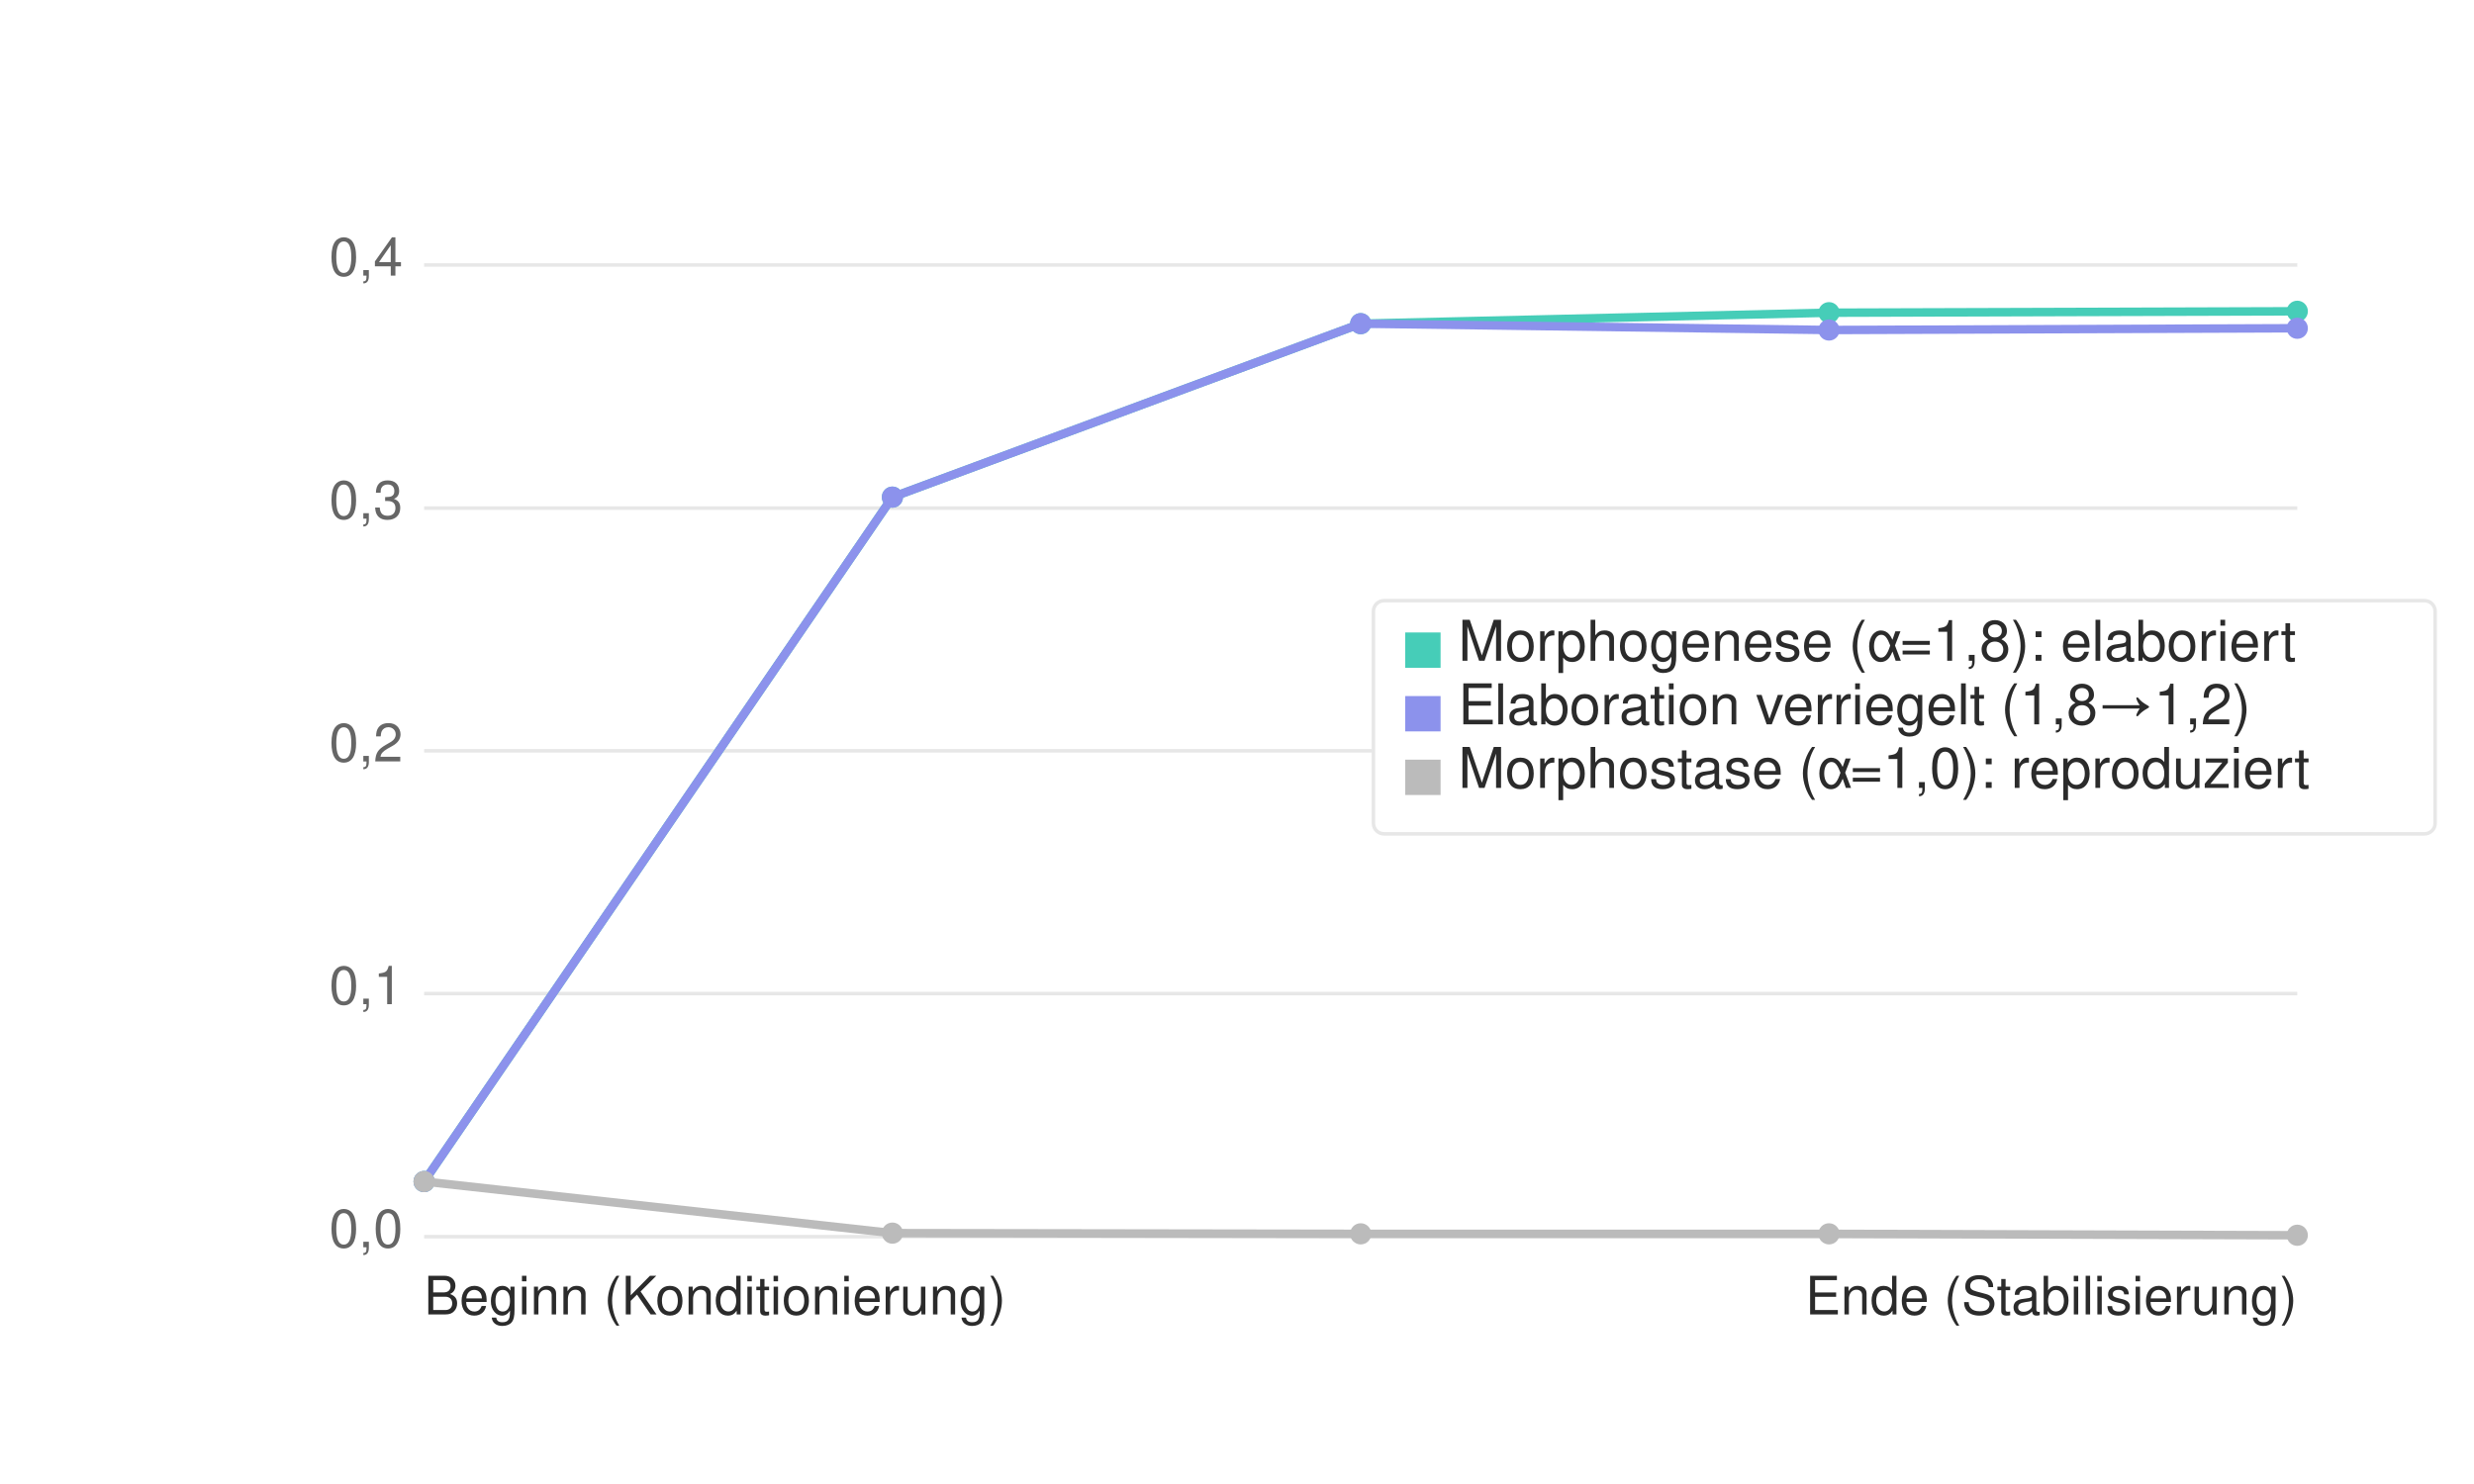
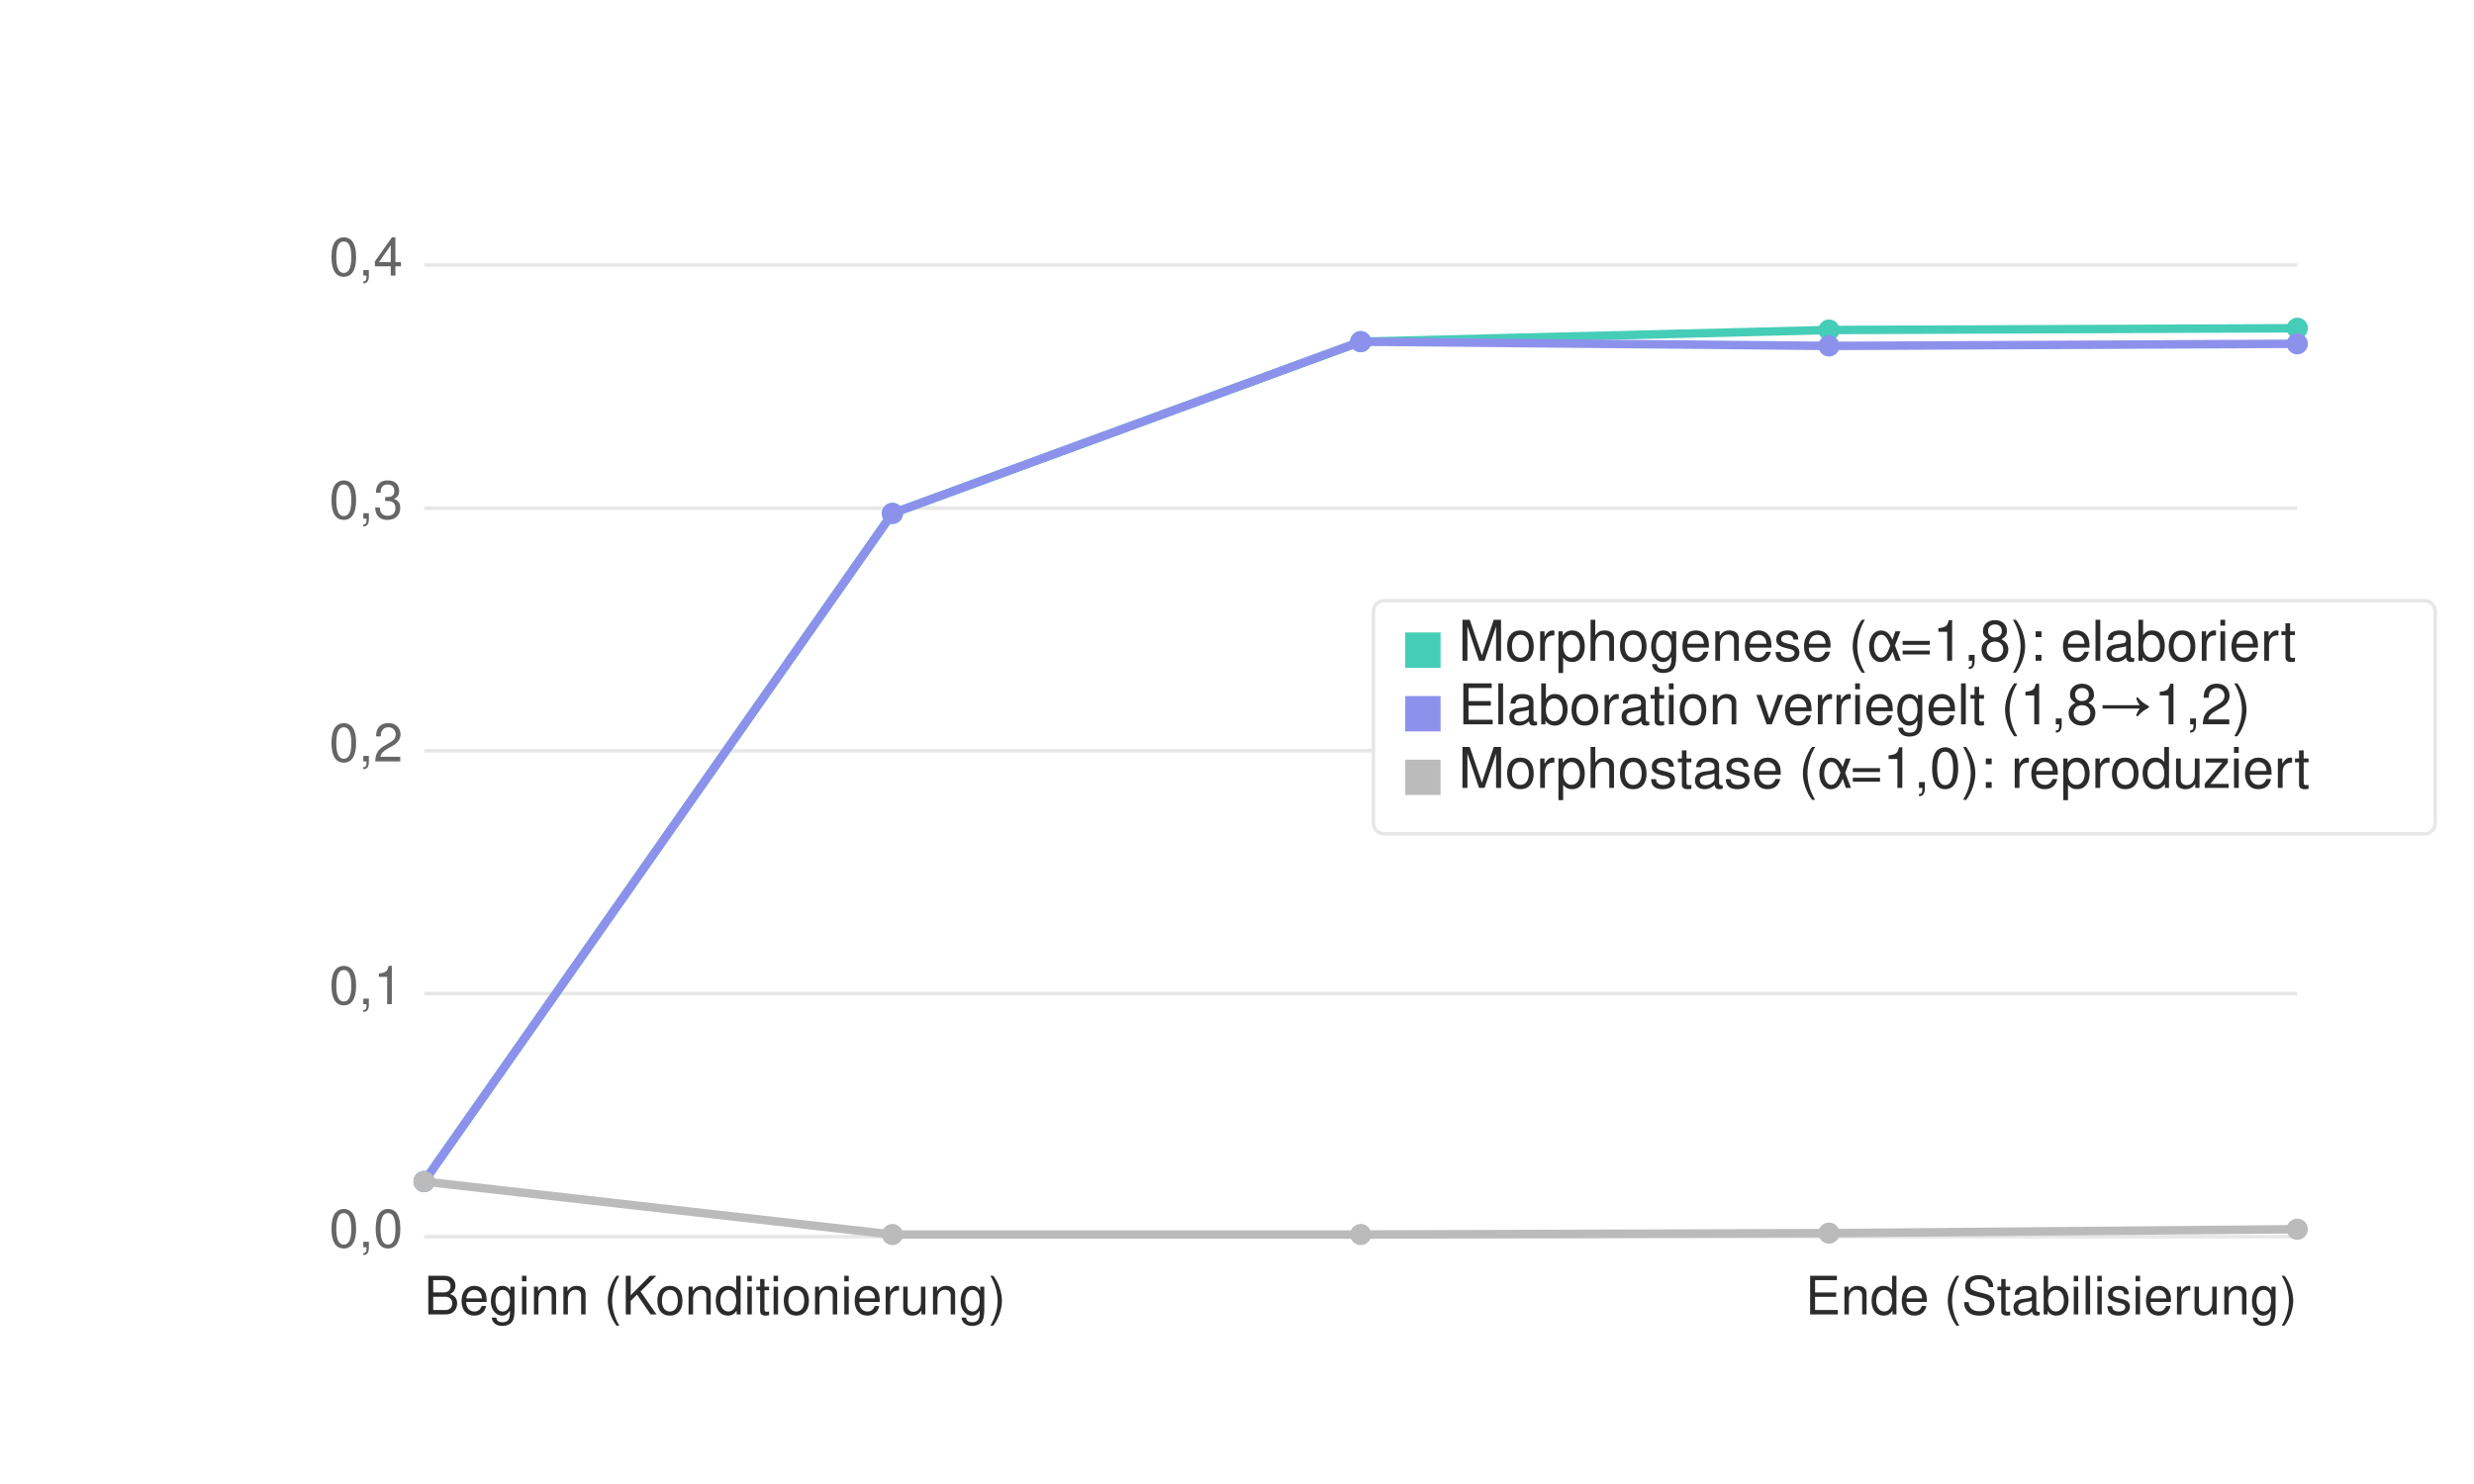
<svg xmlns="http://www.w3.org/2000/svg" viewBox="0 0 700 420" font-family="Helvetica,Arial,sans-serif">
  <rect width="700" height="420" fill="#fff" />
  <line x1="120" y1="350.0" x2="650" y2="350.0" stroke="#e7e7e7" />
  <text x="114" y="353.0" font-size="15" fill="#666" text-anchor="end">0,0</text>
  <line x1="120" y1="281.2" x2="650" y2="281.2" stroke="#e7e7e7" />
  <text x="114" y="284.2" font-size="15" fill="#666" text-anchor="end">0,1</text>
  <line x1="120" y1="212.5" x2="650" y2="212.5" stroke="#e7e7e7" />
  <text x="114" y="215.5" font-size="15" fill="#666" text-anchor="end">0,2</text>
  <line x1="120" y1="143.8" x2="650" y2="143.8" stroke="#e7e7e7" />
  <text x="114" y="146.8" font-size="15" fill="#666" text-anchor="end">0,3</text>
  <line x1="120" y1="75.0" x2="650" y2="75.0" stroke="#e7e7e7" />
  <text x="114" y="78.0" font-size="15" fill="#666" text-anchor="end">0,4</text>
  <text x="120.0" y="372" font-size="15" fill="#666" text-anchor="middle" />
  <text x="252.5" y="372" font-size="15" fill="#666" text-anchor="middle" />
  <text x="385.0" y="372" font-size="15" fill="#666" text-anchor="middle" />
  <text x="517.5" y="372" font-size="15" fill="#666" text-anchor="middle" />
  <text x="650.0" y="372" font-size="15" fill="#666" text-anchor="middle" />
  <text x="385" y="350" font-size="15.9" fill="#555" text-anchor="middle" />
-   <polyline points="120.0,334.4 252.5,140.7 385.0,91.6 517.5,88.5 650.0,88.1" fill="none" stroke="#46CDB8" stroke-width="2.4" />
+   <polyline points="120.0,334.4 252.5,145.3 385.0,96.7 517.5,93.4 650.0,92.9" fill="none" stroke="#46CDB8" stroke-width="2.4" />
  <circle cx="120.0" cy="334.4" r="3" fill="#46CDB8" />
-   <circle cx="252.5" cy="140.7" r="3" fill="#46CDB8" />
-   <circle cx="385.0" cy="91.6" r="3" fill="#46CDB8" />
-   <circle cx="517.5" cy="88.5" r="3" fill="#46CDB8" />
-   <circle cx="650.0" cy="88.1" r="3" fill="#46CDB8" />
+   <circle cx="252.5" cy="145.3" r="3" fill="#46CDB8" />
+   <circle cx="385.0" cy="96.7" r="3" fill="#46CDB8" />
+   <circle cx="517.5" cy="93.4" r="3" fill="#46CDB8" />
+   <circle cx="650.0" cy="92.9" r="3" fill="#46CDB8" />
  <rect x="388.6" y="170.0" width="300.4" height="66.0" fill="#ffffff" stroke="#e7e7e7" rx="3" />
  <rect x="397.6" y="179.0" width="10" height="10" fill="#46CDB8" />
  <text x="412.6" y="187.0" font-size="15.9" fill="#2b2b2b">Morphogenese (α=1,8): elaboriert</text>
-   <polyline points="120.0,334.4 252.5,140.7 385.0,91.6 517.5,93.4 650.0,92.9" fill="none" stroke="#8C92EC" stroke-width="2.4" />
+   <polyline points="120.0,334.4 252.5,145.3 385.0,96.7 517.5,97.9 650.0,97.3" fill="none" stroke="#8C92EC" stroke-width="2.4" />
  <circle cx="120.0" cy="334.4" r="3" fill="#8C92EC" />
-   <circle cx="252.5" cy="140.7" r="3" fill="#8C92EC" />
-   <circle cx="385.0" cy="91.6" r="3" fill="#8C92EC" />
-   <circle cx="517.5" cy="93.4" r="3" fill="#8C92EC" />
-   <circle cx="650.0" cy="92.9" r="3" fill="#8C92EC" />
+   <circle cx="252.5" cy="145.3" r="3" fill="#8C92EC" />
+   <circle cx="385.0" cy="96.7" r="3" fill="#8C92EC" />
+   <circle cx="517.5" cy="97.9" r="3" fill="#8C92EC" />
+   <circle cx="650.0" cy="97.3" r="3" fill="#8C92EC" />
  <rect x="397.6" y="197.0" width="10" height="10" fill="#8C92EC" />
  <text x="412.6" y="205.0" font-size="15.9" fill="#2b2b2b">Elaboration verriegelt (1,8→1,2)</text>
-   <polyline points="120.0,334.4 252.5,349.0 385.0,349.2 517.5,349.2 650.0,349.6" fill="none" stroke="#bbb" stroke-width="2.4" />
+   <polyline points="120.0,334.4 252.5,349.4 385.0,349.4 517.5,349.0 650.0,347.9" fill="none" stroke="#bbb" stroke-width="2.4" />
  <circle cx="120.0" cy="334.4" r="3" fill="#bbb" />
-   <circle cx="252.5" cy="349.0" r="3" fill="#bbb" />
-   <circle cx="385.0" cy="349.2" r="3" fill="#bbb" />
-   <circle cx="517.5" cy="349.2" r="3" fill="#bbb" />
-   <circle cx="650.0" cy="349.6" r="3" fill="#bbb" />
+   <circle cx="252.5" cy="349.4" r="3" fill="#bbb" />
+   <circle cx="385.0" cy="349.4" r="3" fill="#bbb" />
+   <circle cx="517.5" cy="349.0" r="3" fill="#bbb" />
+   <circle cx="650.0" cy="347.9" r="3" fill="#bbb" />
  <rect x="397.6" y="215.0" width="10" height="10" fill="#bbb" />
  <text x="412.6" y="223.0" font-size="15.9" fill="#2b2b2b">Morphostase (α=1,0): reproduziert</text>
  <text x="120" y="372" font-size="15" fill="#2b2b2b" text-anchor="start">Beginn (Konditionierung)</text>
  <text x="650" y="372" font-size="15" fill="#2b2b2b" text-anchor="end">Ende (Stabilisierung)</text>
</svg>
